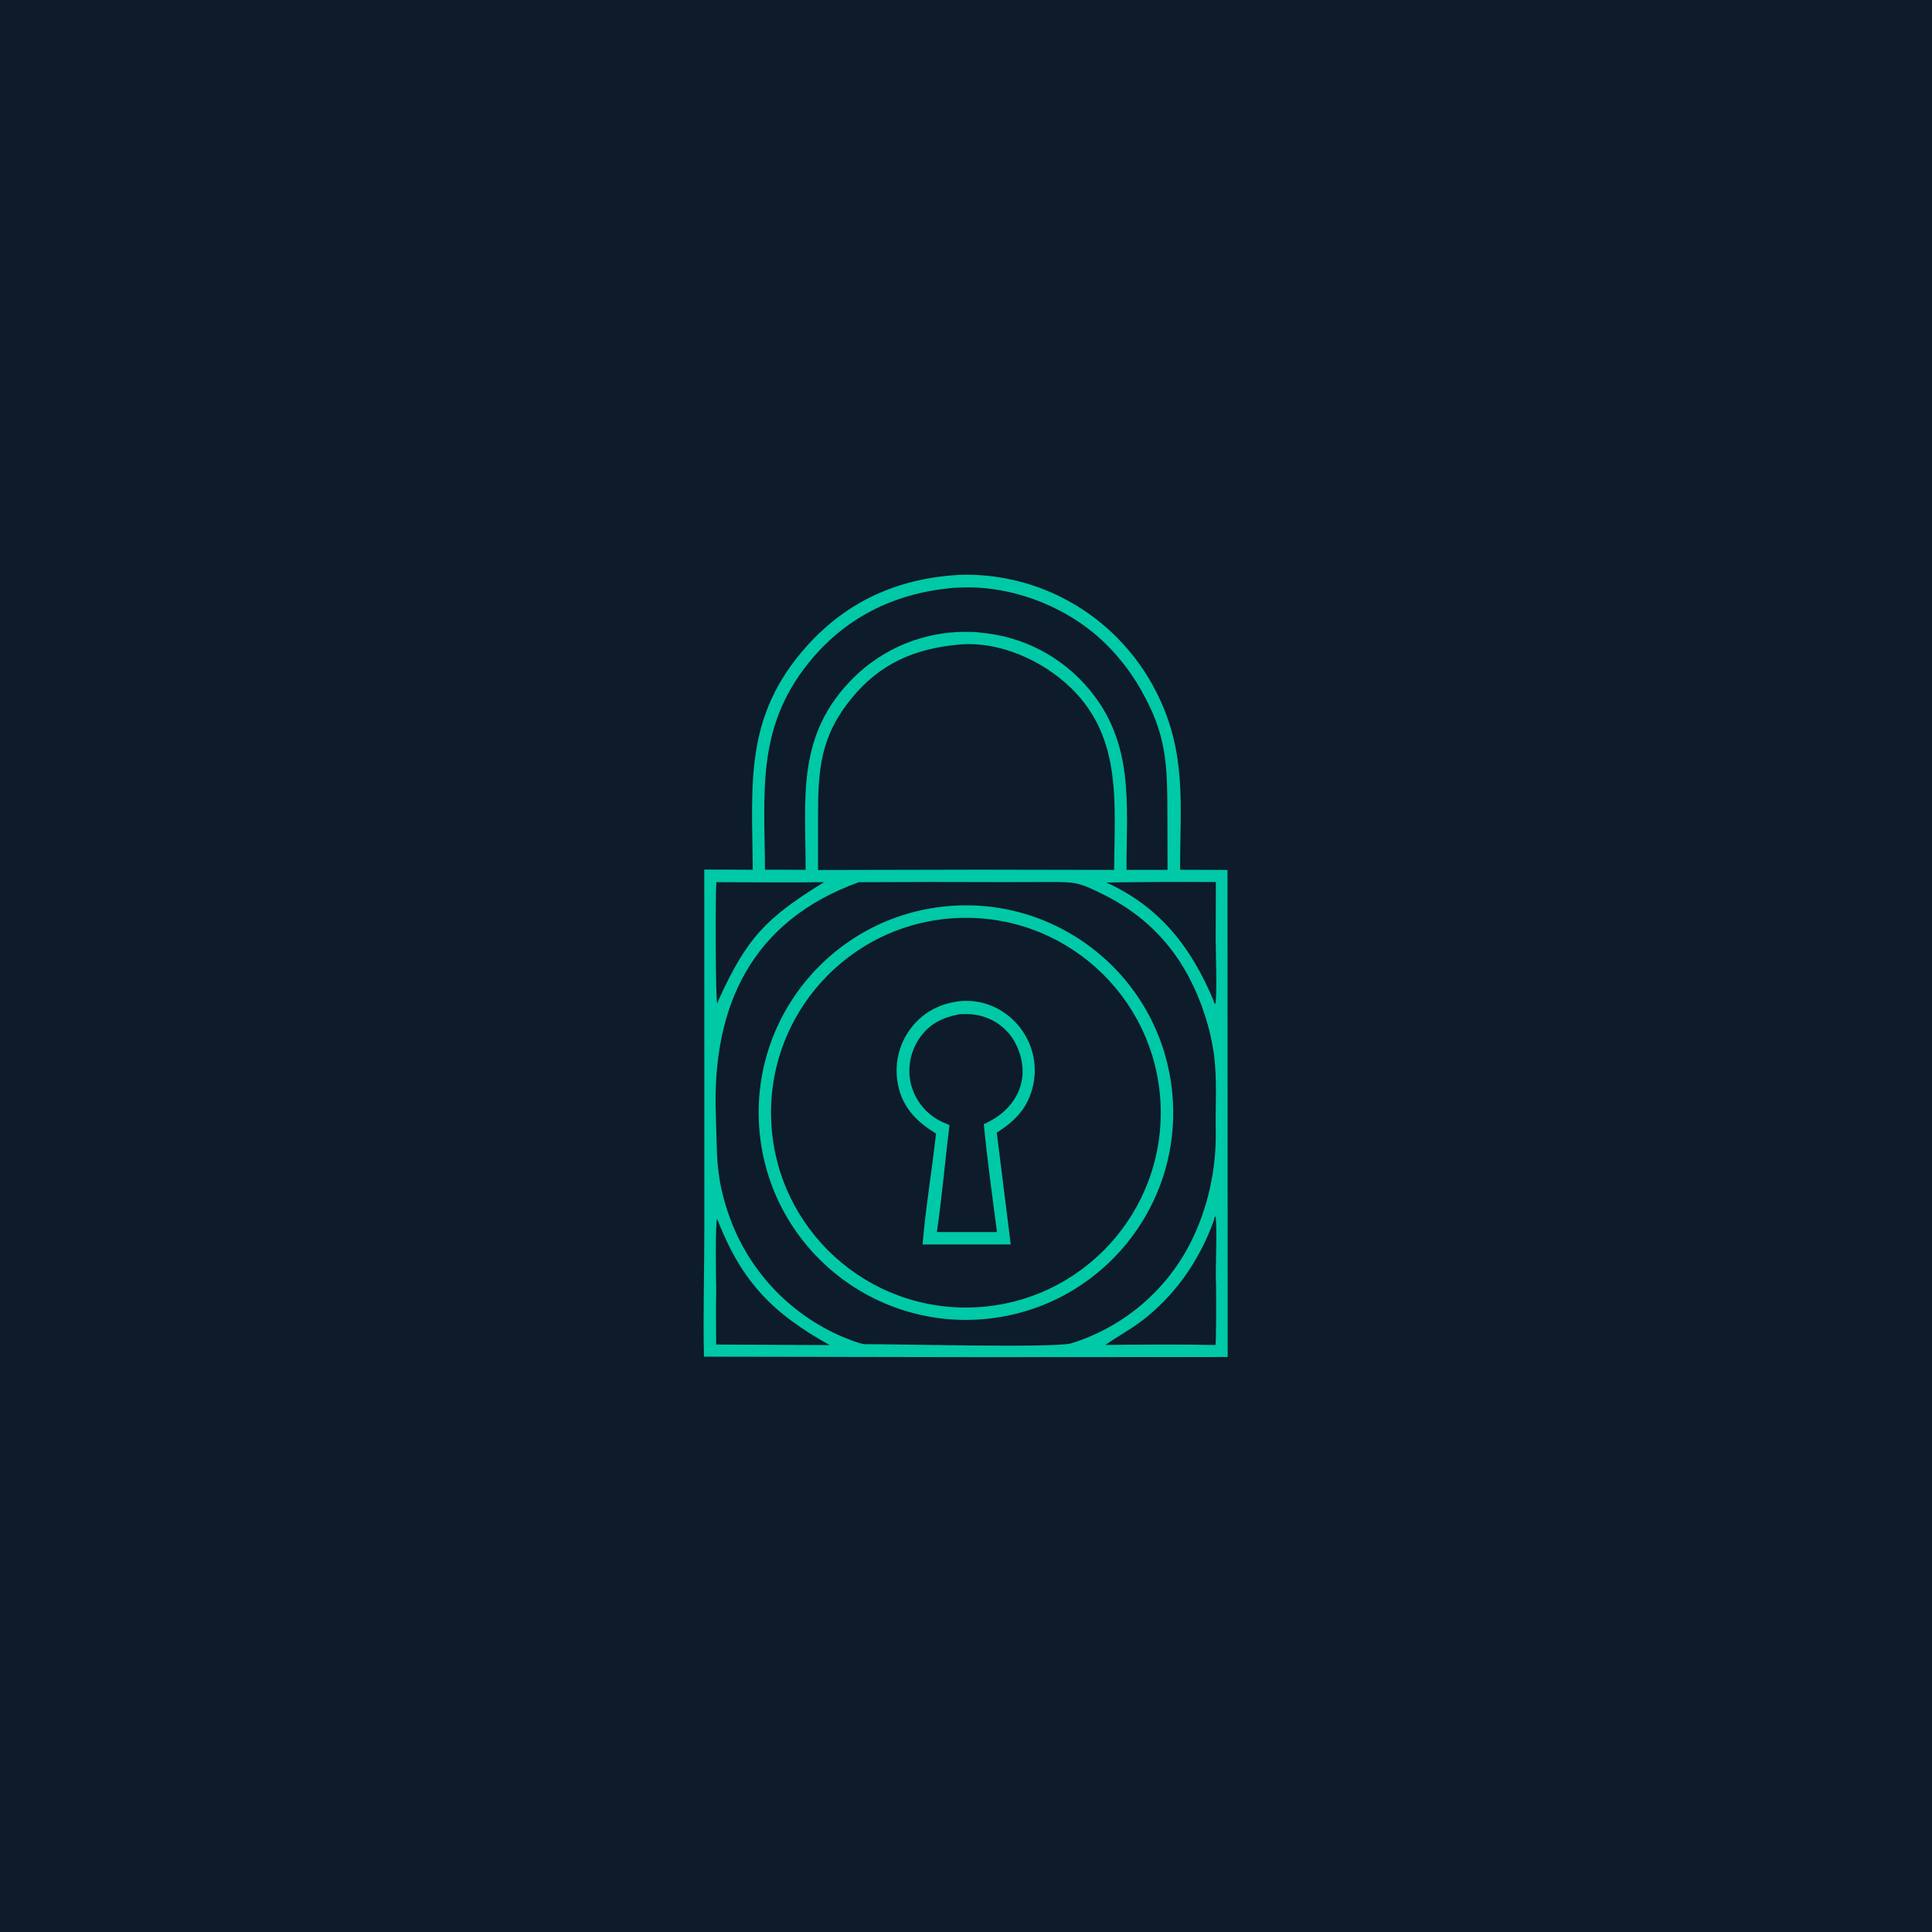
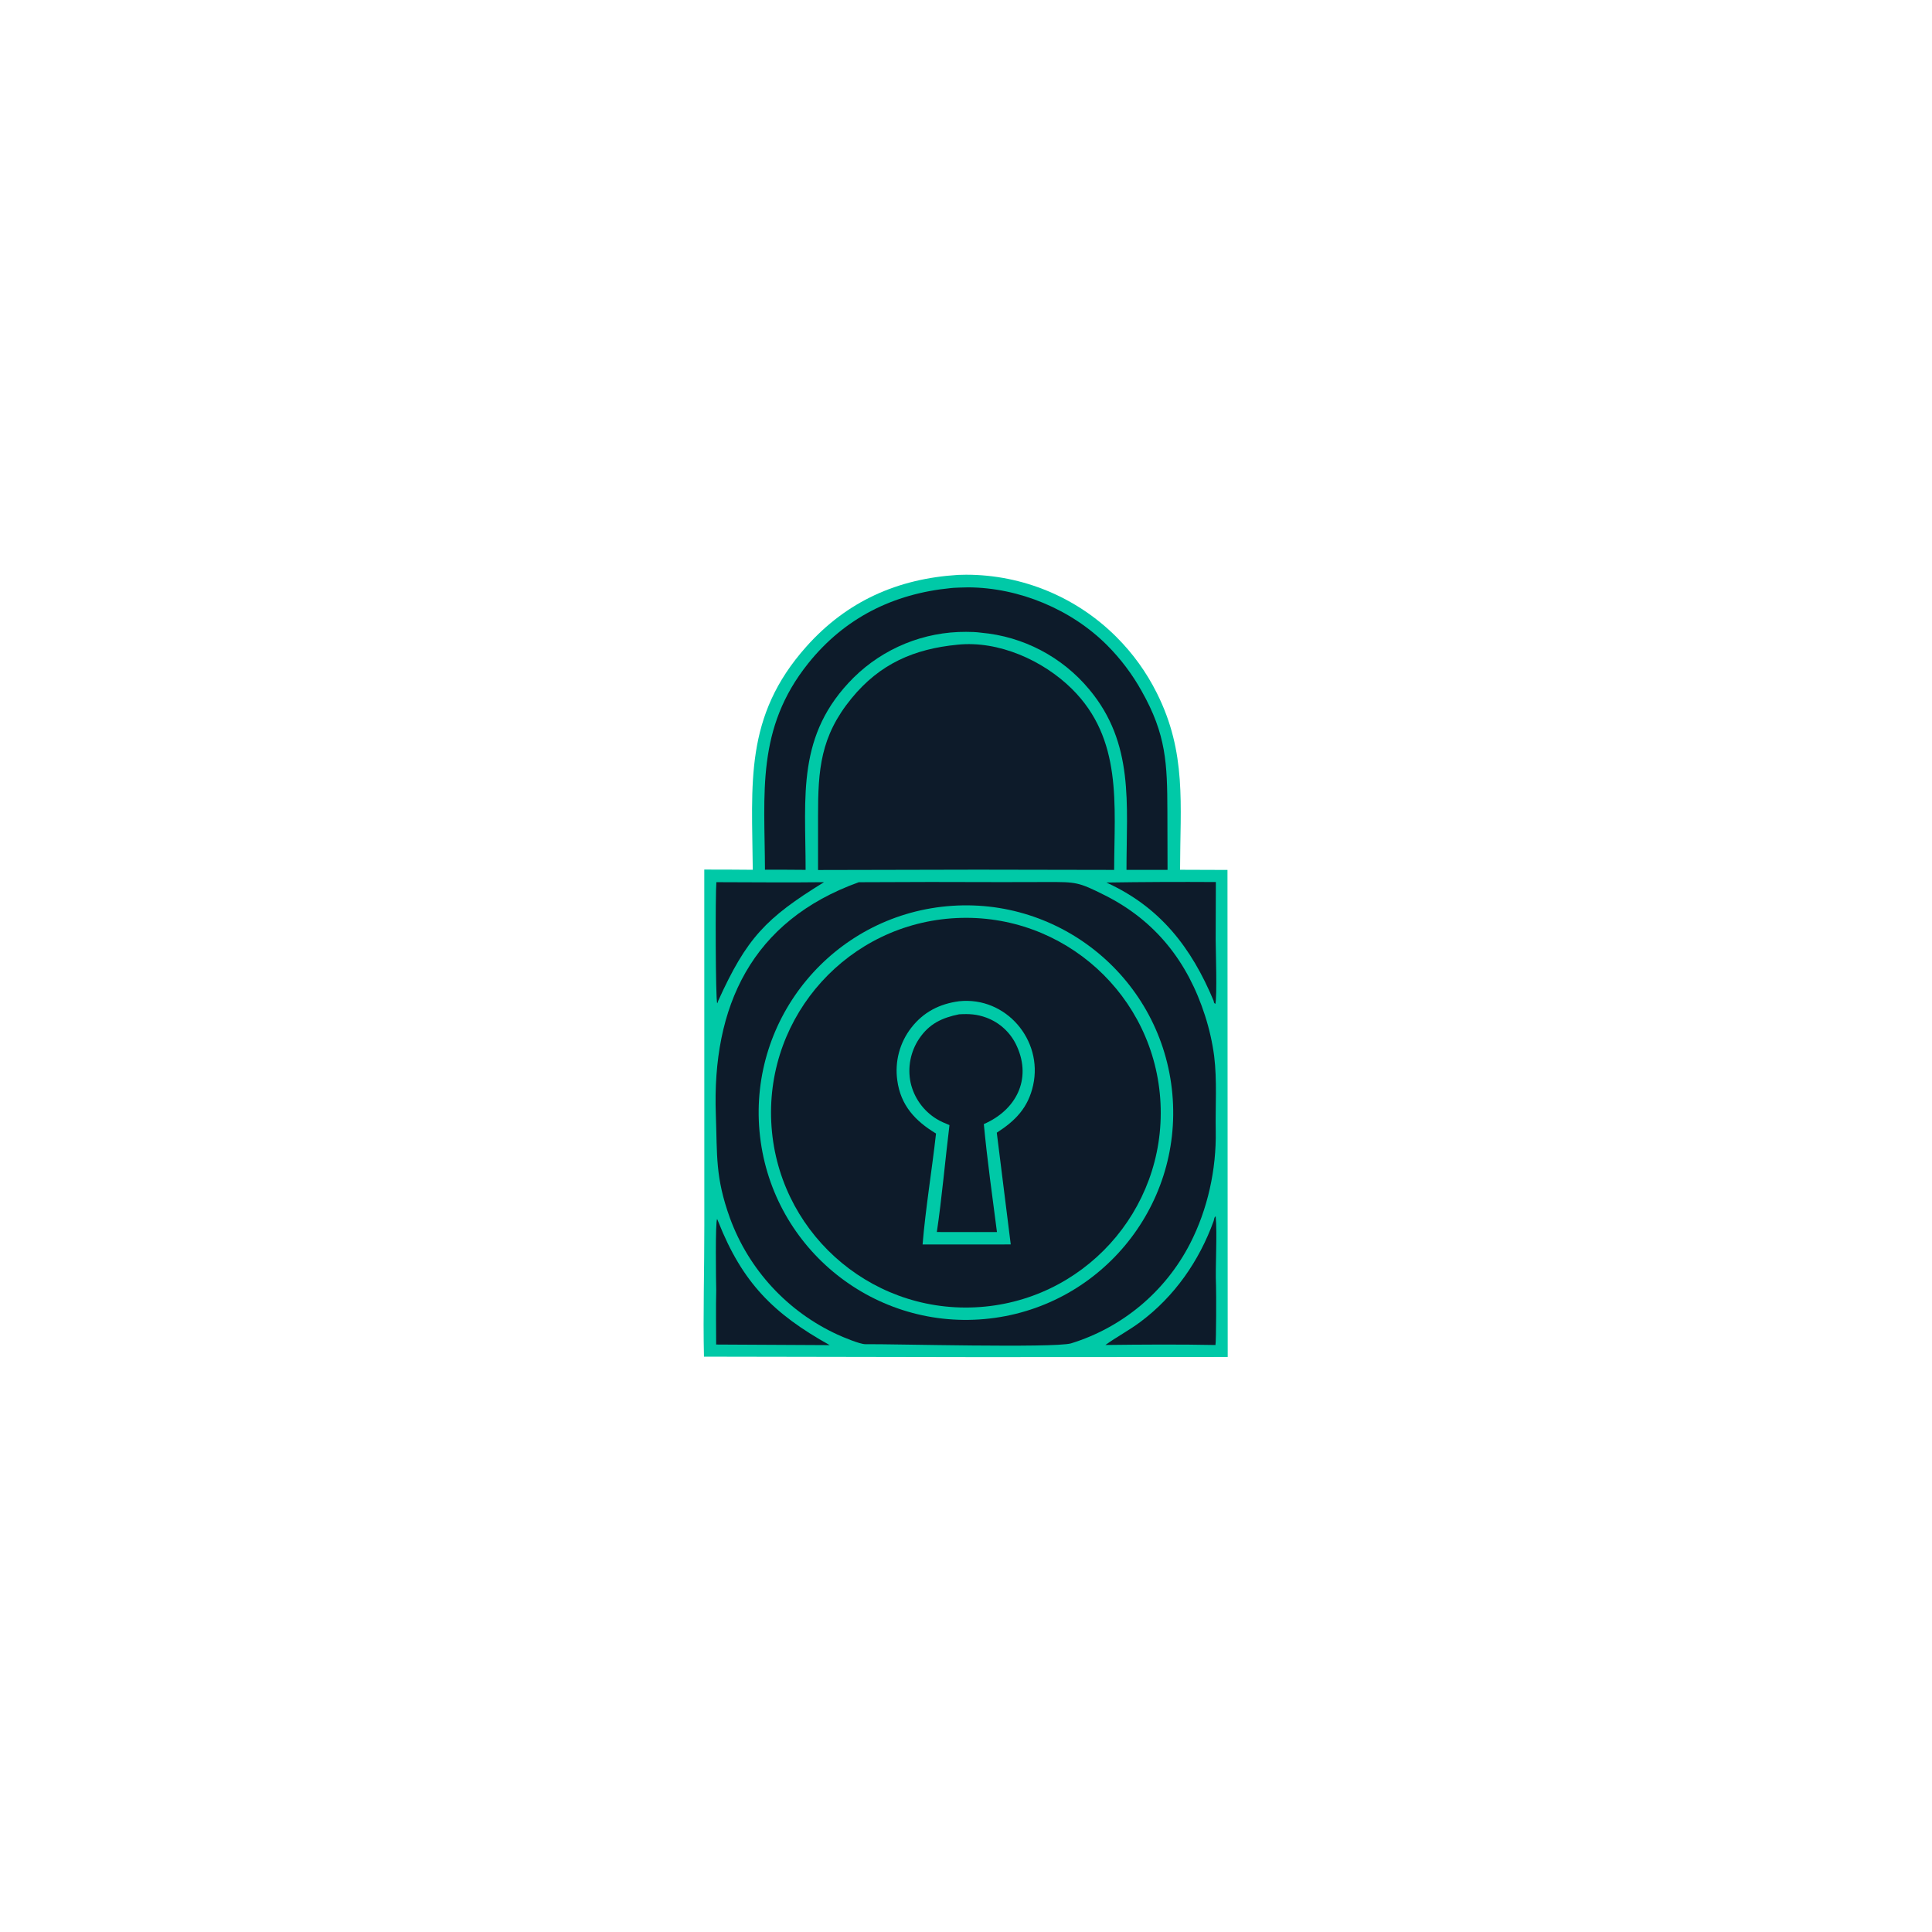
<svg xmlns="http://www.w3.org/2000/svg" version="1.1" style="display: block;" viewBox="0 0 2048 2048" width="1024" height="1024" preserveAspectRatio="none">
-   <path transform="translate(0,0)" fill="rgb(13,27,42)" d="M 0 0 L 2048 0 L 2048 2048 L 0 2048 L 0 0 z" />
  <path transform="translate(0,0)" fill="rgb(0,201,167)" d="M 1015.54 609.418 C 1018.39 609.28 1021.25 609.214 1024.1 609.221 C 1083.89 609.212 1141.23 632.975 1183.48 675.274 C 1200.88 692.614 1215.33 712.668 1226.29 734.649 C 1258.07 798.043 1251.03 852.936 1250.91 921.992 L 1301.18 922.165 L 1301.42 1438.48 L 1037.25 1438.62 L 746.238 1438.12 C 745.166 1393.99 746.711 1343.71 746.614 1298.94 L 746.566 921.778 C 763.701 921.765 780.835 921.84 797.968 922 C 797.244 830.864 788.535 759.714 854.702 685.477 C 897.727 637.204 951.602 613.392 1015.54 609.418 z" />
  <path transform="translate(0,0)" fill="rgb(13,27,42)" d="M 910.358 935.195 C 960.94 934.89 1011.52 934.853 1062.1 935.084 L 1110.16 934.987 C 1140.66 934.946 1143.07 934.898 1171.3 949.095 C 1224.98 976.1 1259.06 1019.61 1277.32 1076.43 C 1281.86 1090.47 1285.13 1104.9 1287.07 1119.53 C 1290.26 1145.23 1288.25 1173 1288.73 1199.01 C 1289.48 1239.45 1280.19 1281.95 1261.56 1318.17 C 1235.44 1369.06 1189.87 1407.25 1135.2 1424.07 C 1116.17 1429.09 947.416 1424.61 917.26 1424.89 C 911.573 1424.95 893.475 1417.36 887.598 1414.63 C 834.788 1390.29 793.843 1345.93 773.815 1291.34 C 758.041 1247.57 760.41 1225.07 758.825 1181.78 C 754.619 1066.91 796.624 976.118 910.358 935.195 z" />
  <path transform="translate(0,0)" fill="rgb(0,201,167)" d="M 1003.81 960.636 C 1124.76 949.51 1231.8 1038.64 1242.75 1159.62 C 1253.7 1280.59 1164.41 1387.49 1043.43 1398.27 C 922.684 1409.02 816.045 1319.96 805.116 1199.23 C 794.187 1078.51 883.098 971.739 1003.81 960.636 z" />
  <path transform="translate(0,0)" fill="rgb(13,27,42)" d="M 1013.68 973.192 C 1127.73 967.549 1224.72 1055.53 1230.2 1169.59 C 1235.67 1283.65 1147.55 1380.51 1033.48 1385.82 C 919.648 1391.11 823.032 1303.22 817.568 1189.39 C 812.105 1075.57 899.858 978.823 1013.68 973.192 z" />
  <path transform="translate(0,0)" fill="rgb(0,201,167)" d="M 1016.69 1061.35 C 1066.25 1056.14 1105.8 1102.4 1095.18 1150.35 C 1089.9 1174.21 1076.47 1187.94 1056.63 1200.7 L 1071.43 1319.15 L 1033.5 1319.2 L 977.979 1319.2 C 981.053 1281.6 987.964 1239.82 992.223 1201.6 C 970.102 1188.25 954.703 1171.75 951.146 1145.11 C 948.383 1125.39 953.684 1105.39 965.851 1089.62 C 978.855 1072.8 995.906 1064.13 1016.69 1061.35 z" />
  <path transform="translate(0,0)" fill="rgb(13,27,42)" d="M 1016.64 1075.21 C 1027.32 1074.58 1035.47 1075.03 1045.59 1078.74 C 1060.12 1084.13 1071.84 1095.19 1078.07 1109.37 C 1093.83 1144.44 1076.82 1176.91 1042.89 1191.58 C 1046.46 1229.24 1051.93 1268.5 1056.81 1306.03 L 1034.5 1306.05 L 993.09 1305.99 C 998.315 1271.09 1002.1 1228.29 1006.48 1192.65 C 1001.72 1190.69 997.004 1188.77 992.632 1186.03 C 978.706 1177.42 968.839 1163.57 965.263 1147.59 C 961.92 1131.54 965.158 1114.83 974.25 1101.19 C 985.012 1085.16 998.576 1078.89 1016.64 1075.21 z" />
  <path transform="translate(0,0)" fill="rgb(13,27,42)" d="M 1015.06 683.407 C 1058.41 678.868 1105.69 700.03 1136.23 730.22 C 1190.1 783.47 1181.19 852.989 1181.04 922.134 L 1036.25 921.877 L 867.161 922.24 L 867.153 865.203 C 867.164 815.876 869.606 780.639 902.698 740.23 C 932.661 703.641 968.869 687.878 1015.06 683.407 z" />
  <path transform="translate(0,0)" fill="rgb(13,27,42)" d="M 1007.72 623.418 C 1009.84 623.011 1023.47 622.614 1026.31 622.626 C 1080.23 622.87 1135.54 645.886 1173.54 683.934 C 1187.95 698.379 1200.29 714.751 1210.21 732.583 C 1236.28 778.711 1237.3 809.28 1237.48 859.816 L 1237.64 922.101 L 1194.12 922.064 C 1194.12 852.27 1202.5 788.105 1154.66 730.838 C 1125.96 696.302 1084.67 674.647 1039.94 670.675 C 1034.86 669.946 1029.26 669.807 1024.12 669.788 C 979.522 669.534 936.646 686.973 904.889 718.282 C 844.056 778.903 854.001 843.606 853.982 922.089 C 839.743 921.855 825.166 921.985 810.897 921.955 C 810.621 840.834 801.374 772.301 856.796 703.12 C 895.248 655.121 946.706 629.422 1007.72 623.418 z" />
  <path transform="translate(0,0)" fill="rgb(13,27,42)" d="M 1286.58 1294.16 C 1287.26 1291.64 1287.03 1290.43 1288.67 1289.33 C 1290.49 1308.09 1288.1 1342.65 1289.04 1363.04 C 1289.33 1369.5 1289.26 1421.56 1288.44 1425.77 C 1250.95 1424.98 1209.26 1425.27 1171.78 1425.73 C 1183.57 1417.23 1196.99 1410.17 1208.82 1401.32 C 1245.19 1374.11 1271.22 1336.64 1286.58 1294.16 z" />
  <path transform="translate(0,0)" fill="rgb(13,27,42)" d="M 759.233 1367.56 C 758.995 1359.66 758.104 1294.29 760.205 1292.23 L 761.463 1295.2 C 786.978 1359.61 819.8 1392.63 879.516 1425.9 L 759.157 1425.26 C 759.127 1406.36 758.769 1386.38 759.233 1367.56 z" />
  <path transform="translate(0,0)" fill="rgb(13,27,42)" d="M 759.376 935.146 C 797.188 935.202 835.714 935.641 873.469 935.154 C 811.632 973.202 791.444 994.503 761.339 1060.87 C 761.186 1061.78 760.686 1062.68 760.293 1063.58 C 758.449 1060.58 758.274 946.62 759.376 935.146 z" />
  <path transform="translate(0,0)" fill="rgb(13,27,42)" d="M 1172.75 935.518 C 1211.45 934.93 1250.16 934.756 1288.86 934.999 L 1288.67 996.252 C 1288.7 1007.04 1290.34 1056.5 1288.29 1064.25 C 1286.41 1062.54 1287.17 1063.55 1286.48 1060.85 C 1263.04 1004.6 1229.7 961.308 1172.75 935.518 z" />
</svg>
